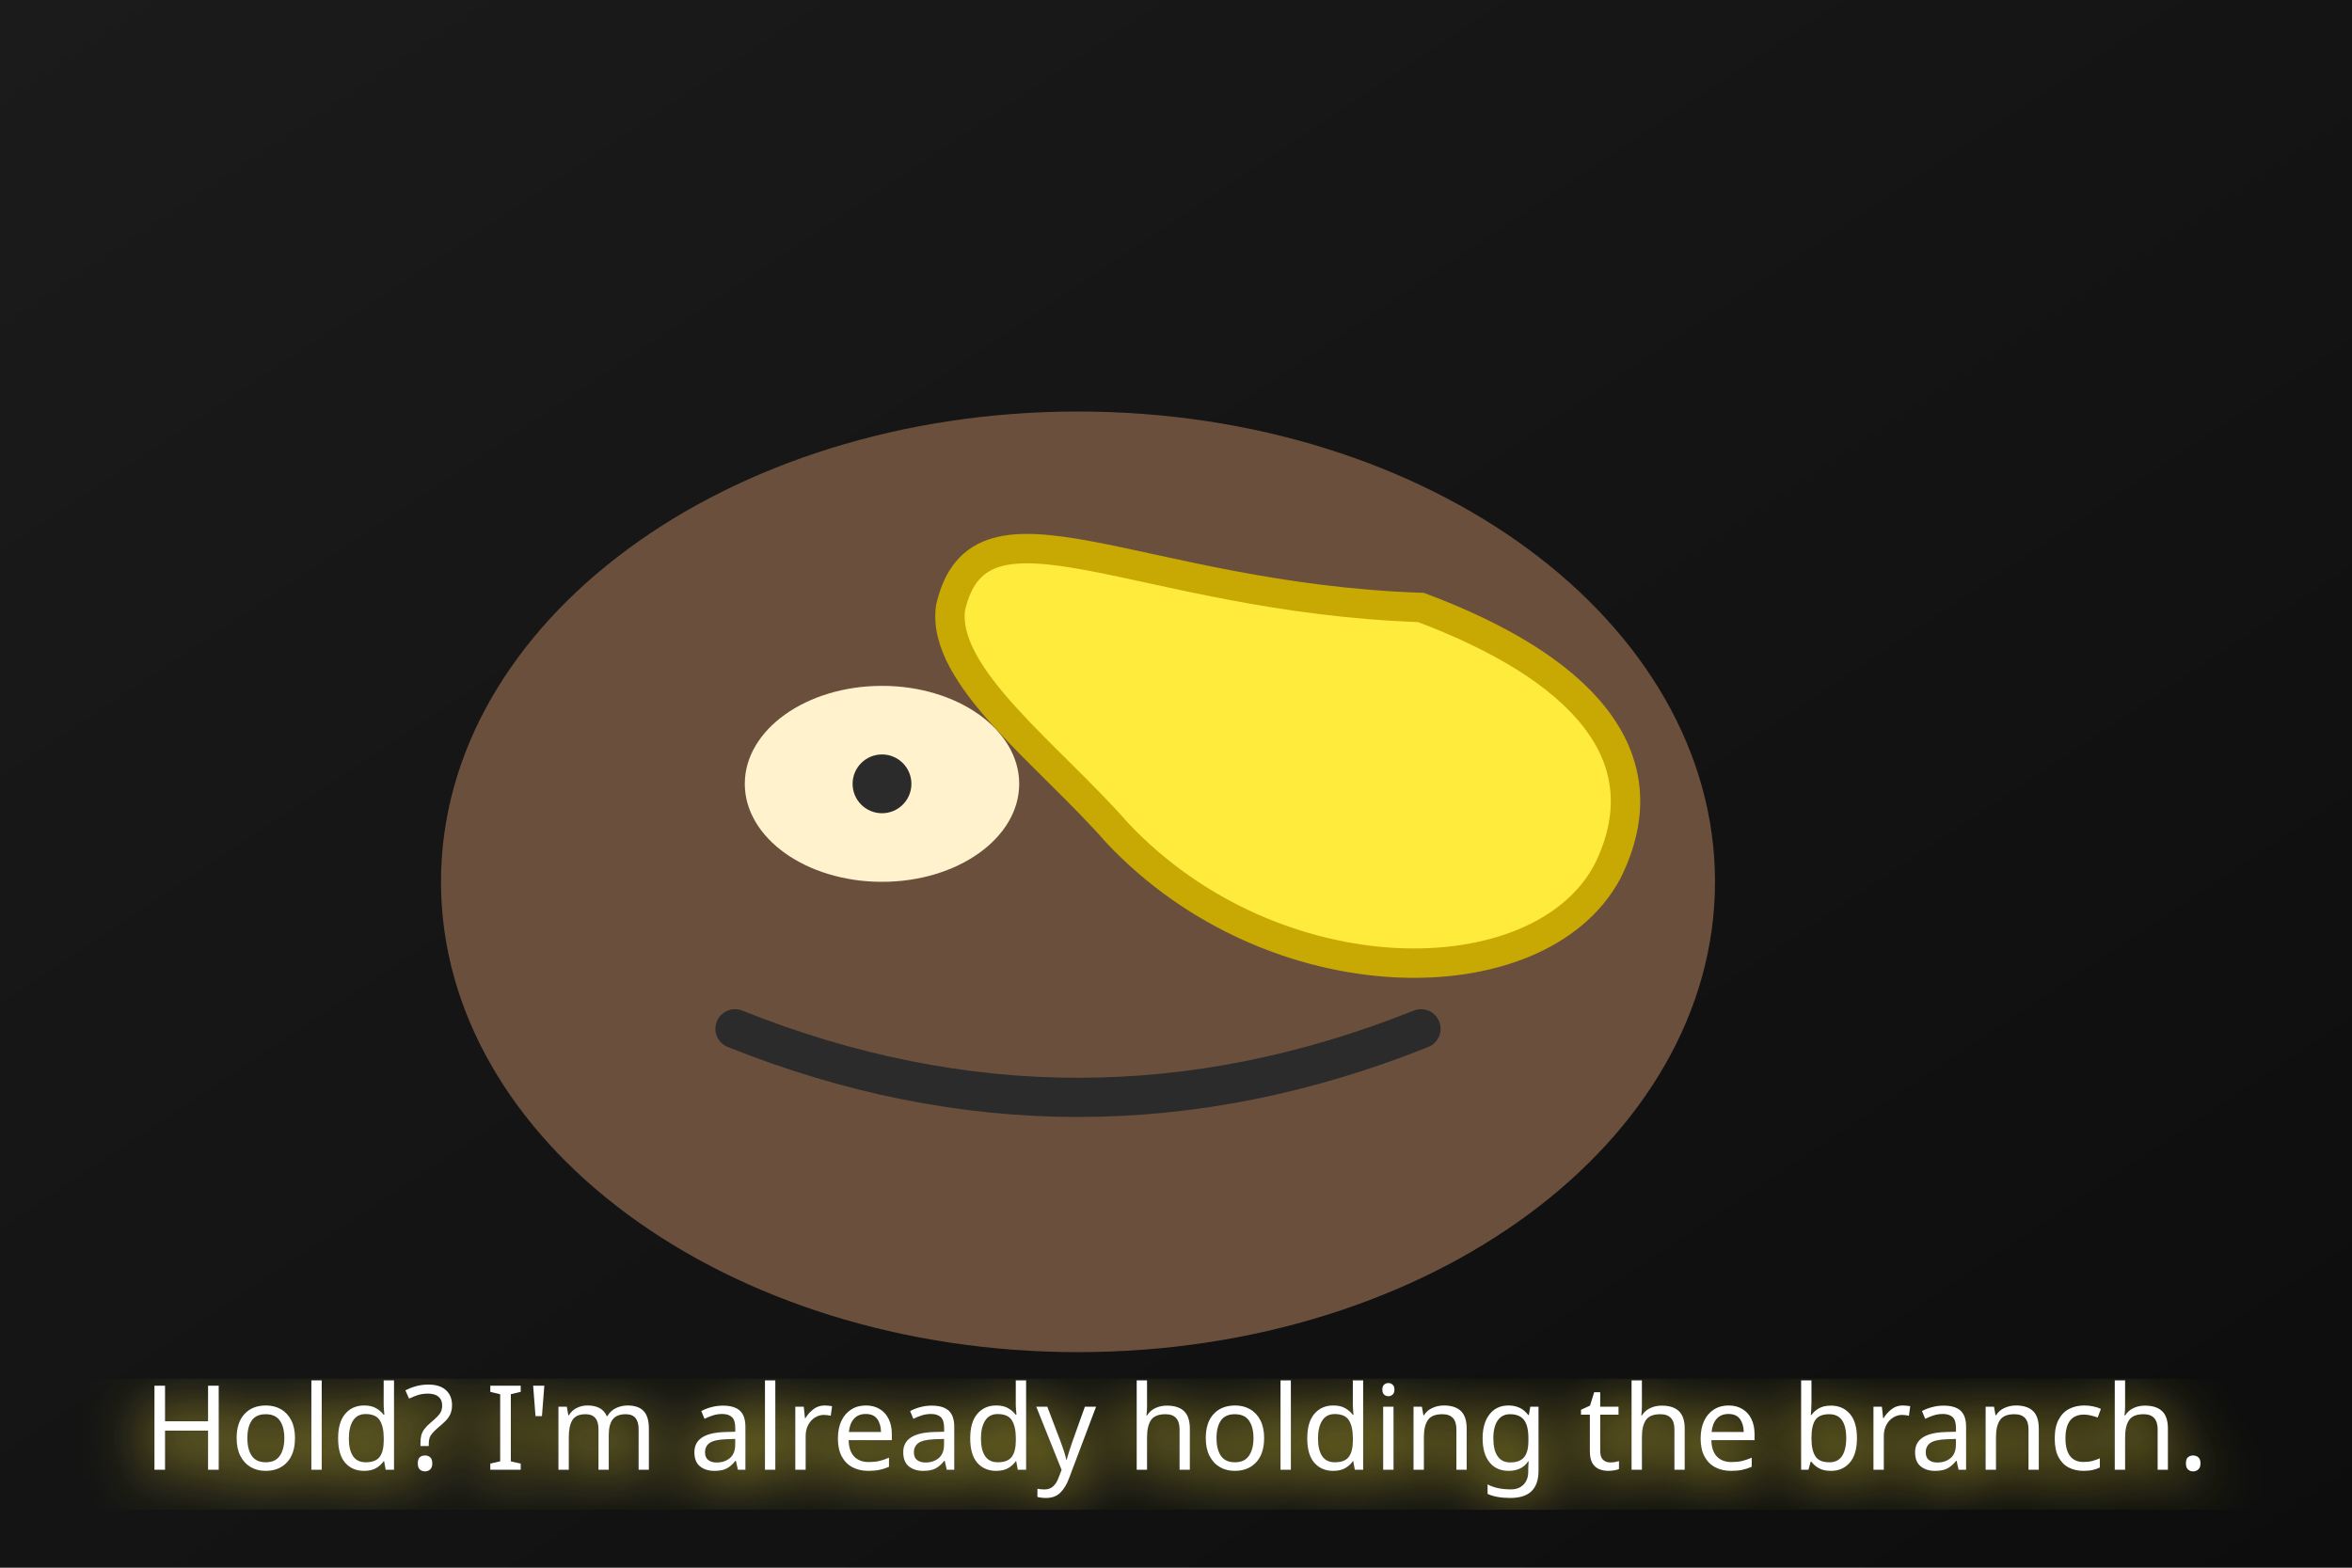
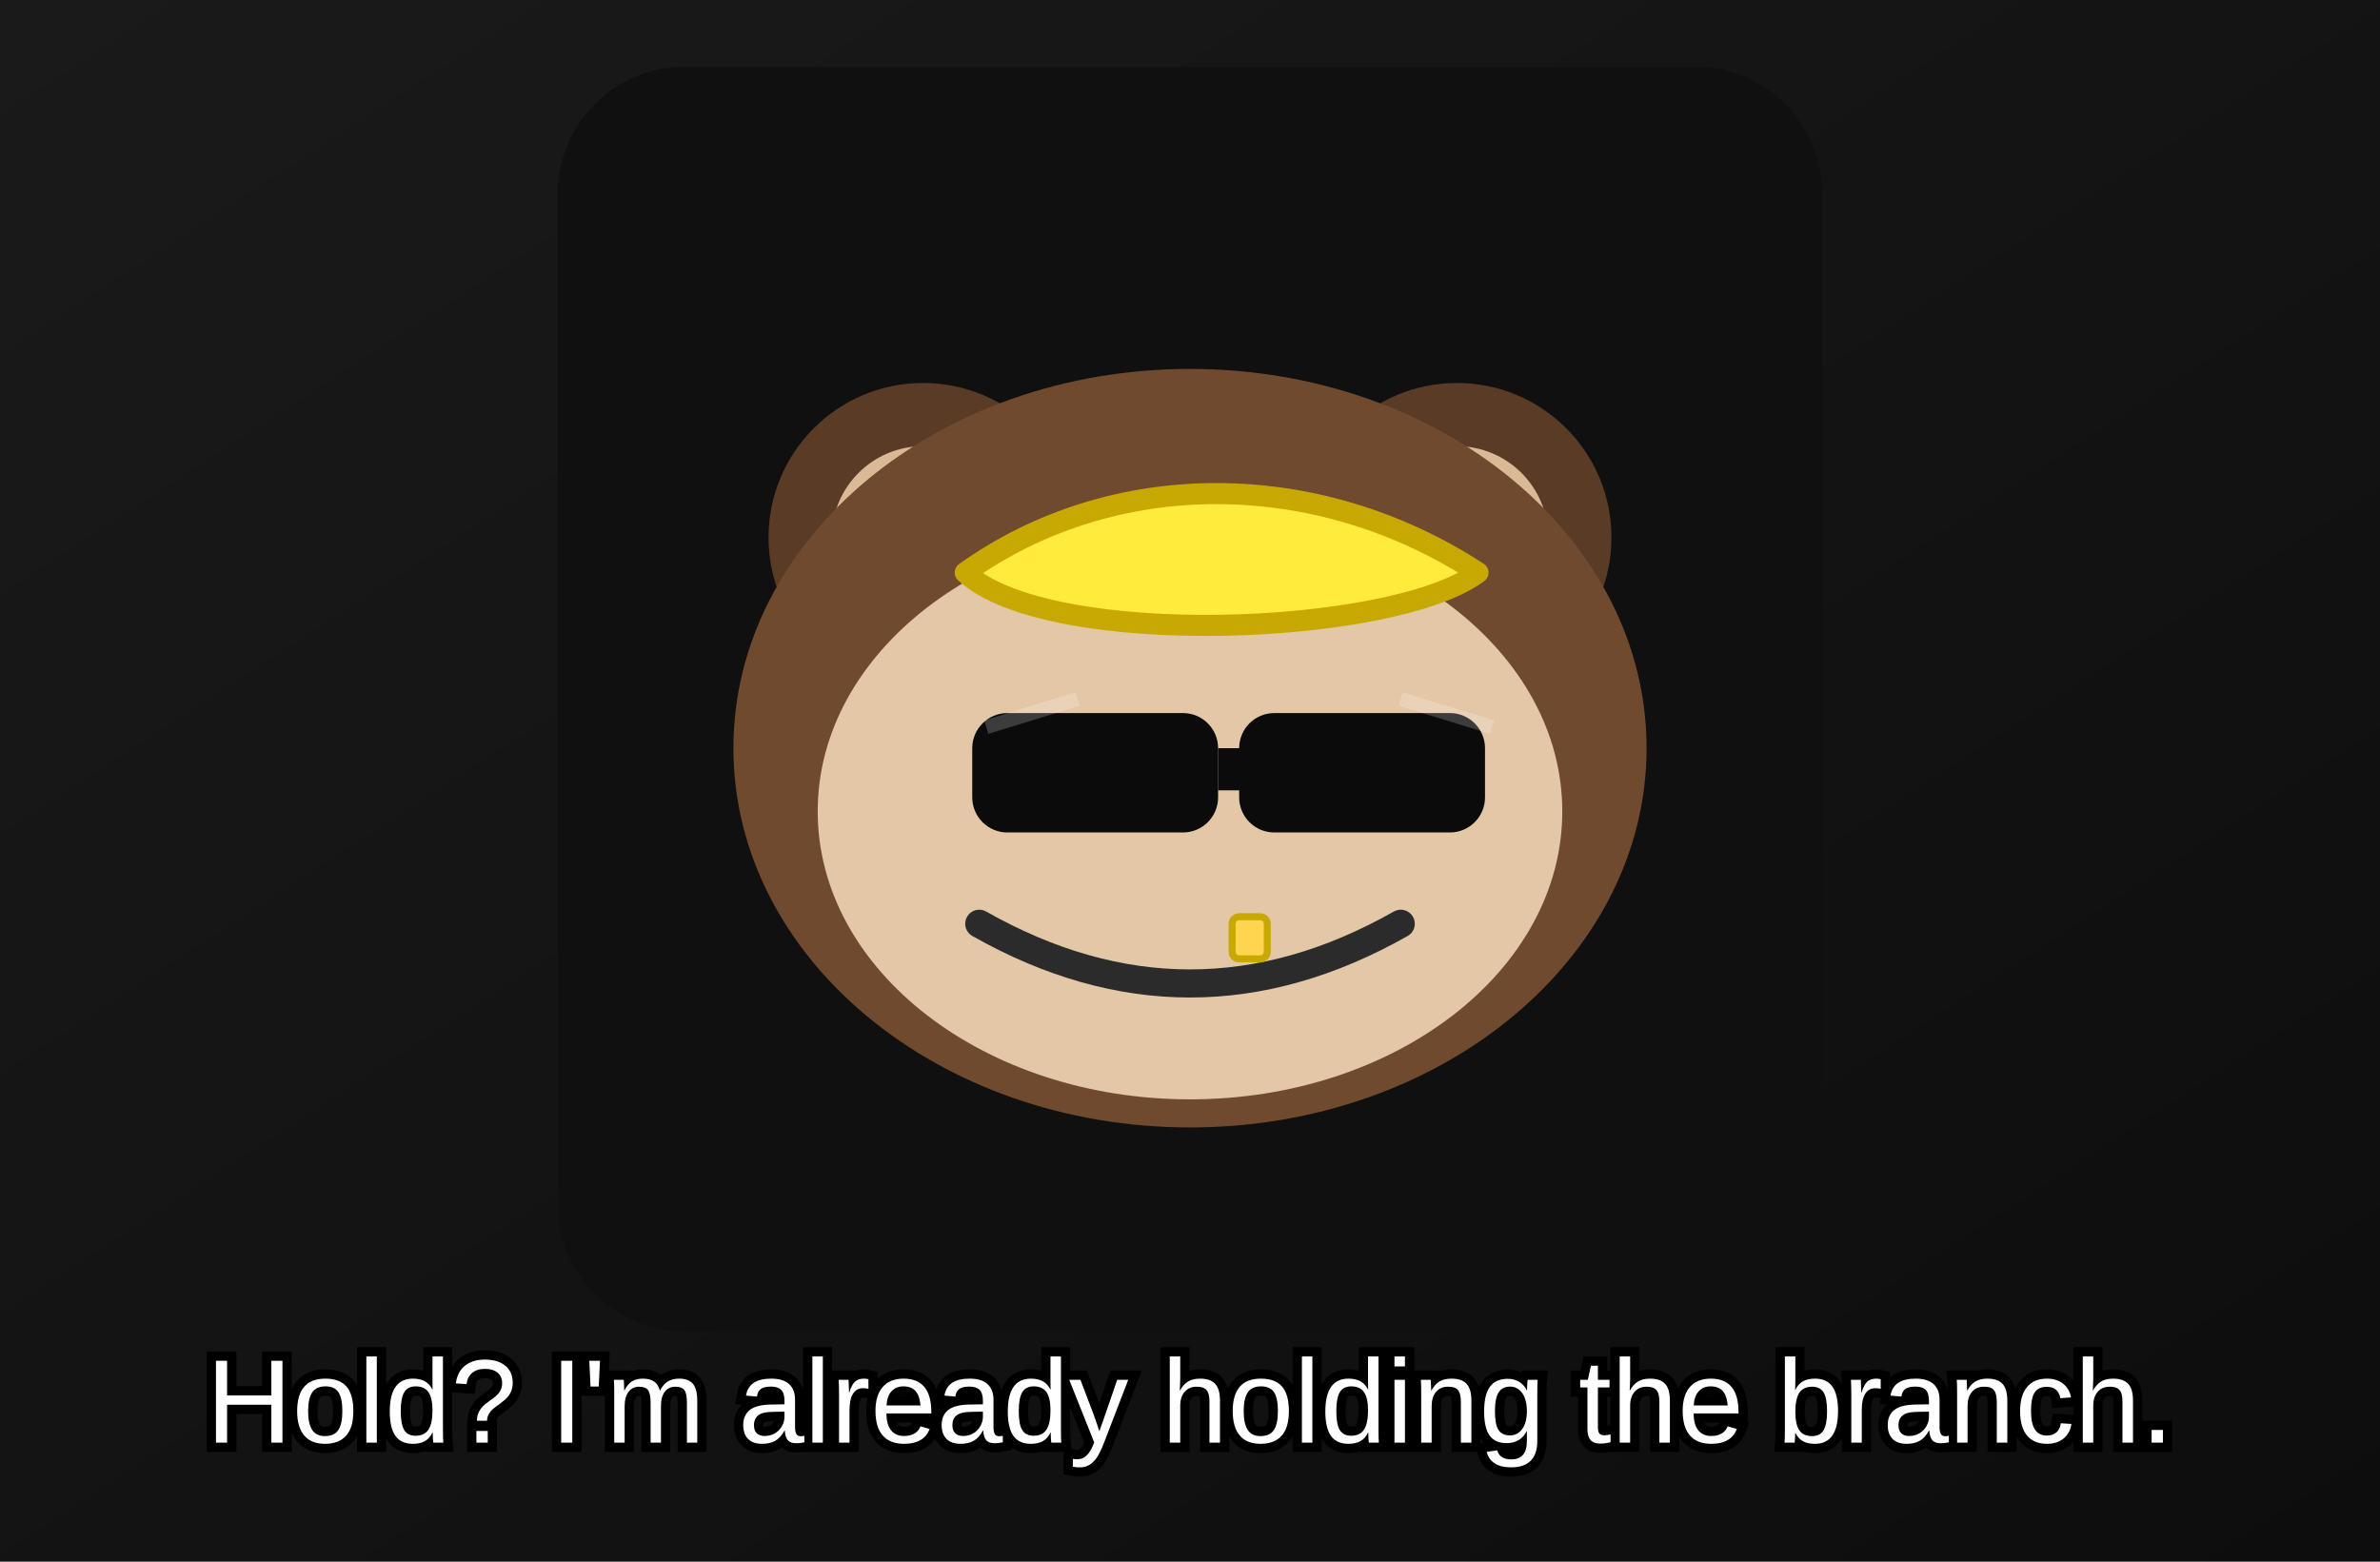
- <svg xmlns="http://www.w3.org/2000/svg" viewBox="0 0 480 320">
+ <svg xmlns="http://www.w3.org/2000/svg" viewBox="0 0 640 420">
  <defs>
    <linearGradient id="bg" x1="0" y1="0" x2="1" y2="1">
-       <stop offset="0" stop-color="#1b1b1b" />
+       <stop offset="0" stop-color="#1a1a1a" />
      <stop offset="1" stop-color="#0d0d0d" />
    </linearGradient>
    <filter id="glow">
      <feDropShadow dx="0" dy="2" stdDeviation="6" flood-color="#ffeb3b" />
    </filter>
+     <symbol id="monkey" viewBox="0 0 360 360">
+       <rect width="360" height="360" rx="36" fill="#101010" />
+       <g transform="translate(20,16)">
+         <circle cx="84" cy="118" r="44" fill="#5a3b25" />
+         <circle cx="236" cy="118" r="44" fill="#5a3b25" />
+         <circle cx="84" cy="118" r="26" fill="#d9b996" />
+         <circle cx="236" cy="118" r="26" fill="#d9b996" />
+         <ellipse cx="160" cy="178" rx="130" ry="108" fill="#6f4a2e" />
+         <ellipse cx="160" cy="196" rx="106" ry="82" fill="#e4c7a6" />
+         <circle cx="130" cy="186" r="14" fill="#fff" />
+         <circle cx="190" cy="186" r="14" fill="#fff" />
+         <circle cx="130" cy="186" r="6" fill="#2b2b2b" />
+         <circle cx="190" cy="186" r="6" fill="#2b2b2b" />
+         <path d="M100 228q60 34 120 0" fill="none" stroke="#2b2b2b" stroke-width="8" stroke-linecap="round" />
+         <rect x="172" y="226" width="10" height="12" rx="2" fill="#ffd54f" stroke="#c8a904" stroke-width="2" />
+         <path d="M96 128c42-30 100-30 146 0-24 18-122 22-146 0z" fill="#ffeb3b" stroke="#c8a904" stroke-width="6" stroke-linejoin="round" />
+         <g>
+           <rect x="98" y="168" width="70" height="34" rx="10" fill="#0b0b0b" />
+           <rect x="174" y="168" width="70" height="34" rx="10" fill="#0b0b0b" />
+           <rect x="168" y="178" width="12" height="12" fill="#0b0b0b" />
+           <path d="M102 172l26-8m118 8l-26-8" stroke="#ffffff" stroke-opacity=".2" stroke-width="4" />
+         </g>
+       </g>
+     </symbol>
  </defs>
-   <rect width="480" height="320" fill="url(#bg)" />
-   <g transform="translate(40,40)">
-     <ellipse cx="180" cy="140" rx="130" ry="96" fill="#6b4f3d" />
-     <ellipse cx="140" cy="120" rx="28" ry="20" fill="#fff2cc" />
-     <ellipse cx="220" cy="120" rx="28" ry="20" fill="#fff2cc" />
-     <circle cx="140" cy="120" r="6" fill="#2b2b2b" />
-     <circle cx="220" cy="120" r="6" fill="#2b2b2b" />
-     <path d="M110 170q70 28 140 0" stroke="#2b2b2b" stroke-width="8" fill="none" stroke-linecap="round" />
-     <path d="M250 84c32 12 50 30 38 54-14 26-68 26-100-8-14-16-36-32-34-46 6-26 38-2 96 0z" fill="#ffeb3b" stroke="#c8a904" stroke-width="6" />
-   </g>
-   <text x="240" y="300" text-anchor="middle" font-family="Impact, system-ui, sans-serif" font-size="24" fill="#fff" filter="url(#glow)">Hold? I'm already holding the branch.</text>
+   <rect width="640" height="420" fill="url(#bg)" />
+   <use href="#monkey" x="150" y="18" width="340" height="340" />
+   <text x="320" y="388" text-anchor="middle" font-family="Impact, system-ui, Arial, sans-serif" font-size="32" stroke="#000" stroke-width="5" paint-order="stroke" fill="#fff">Hold? I'm already holding the branch.</text>
</svg>
